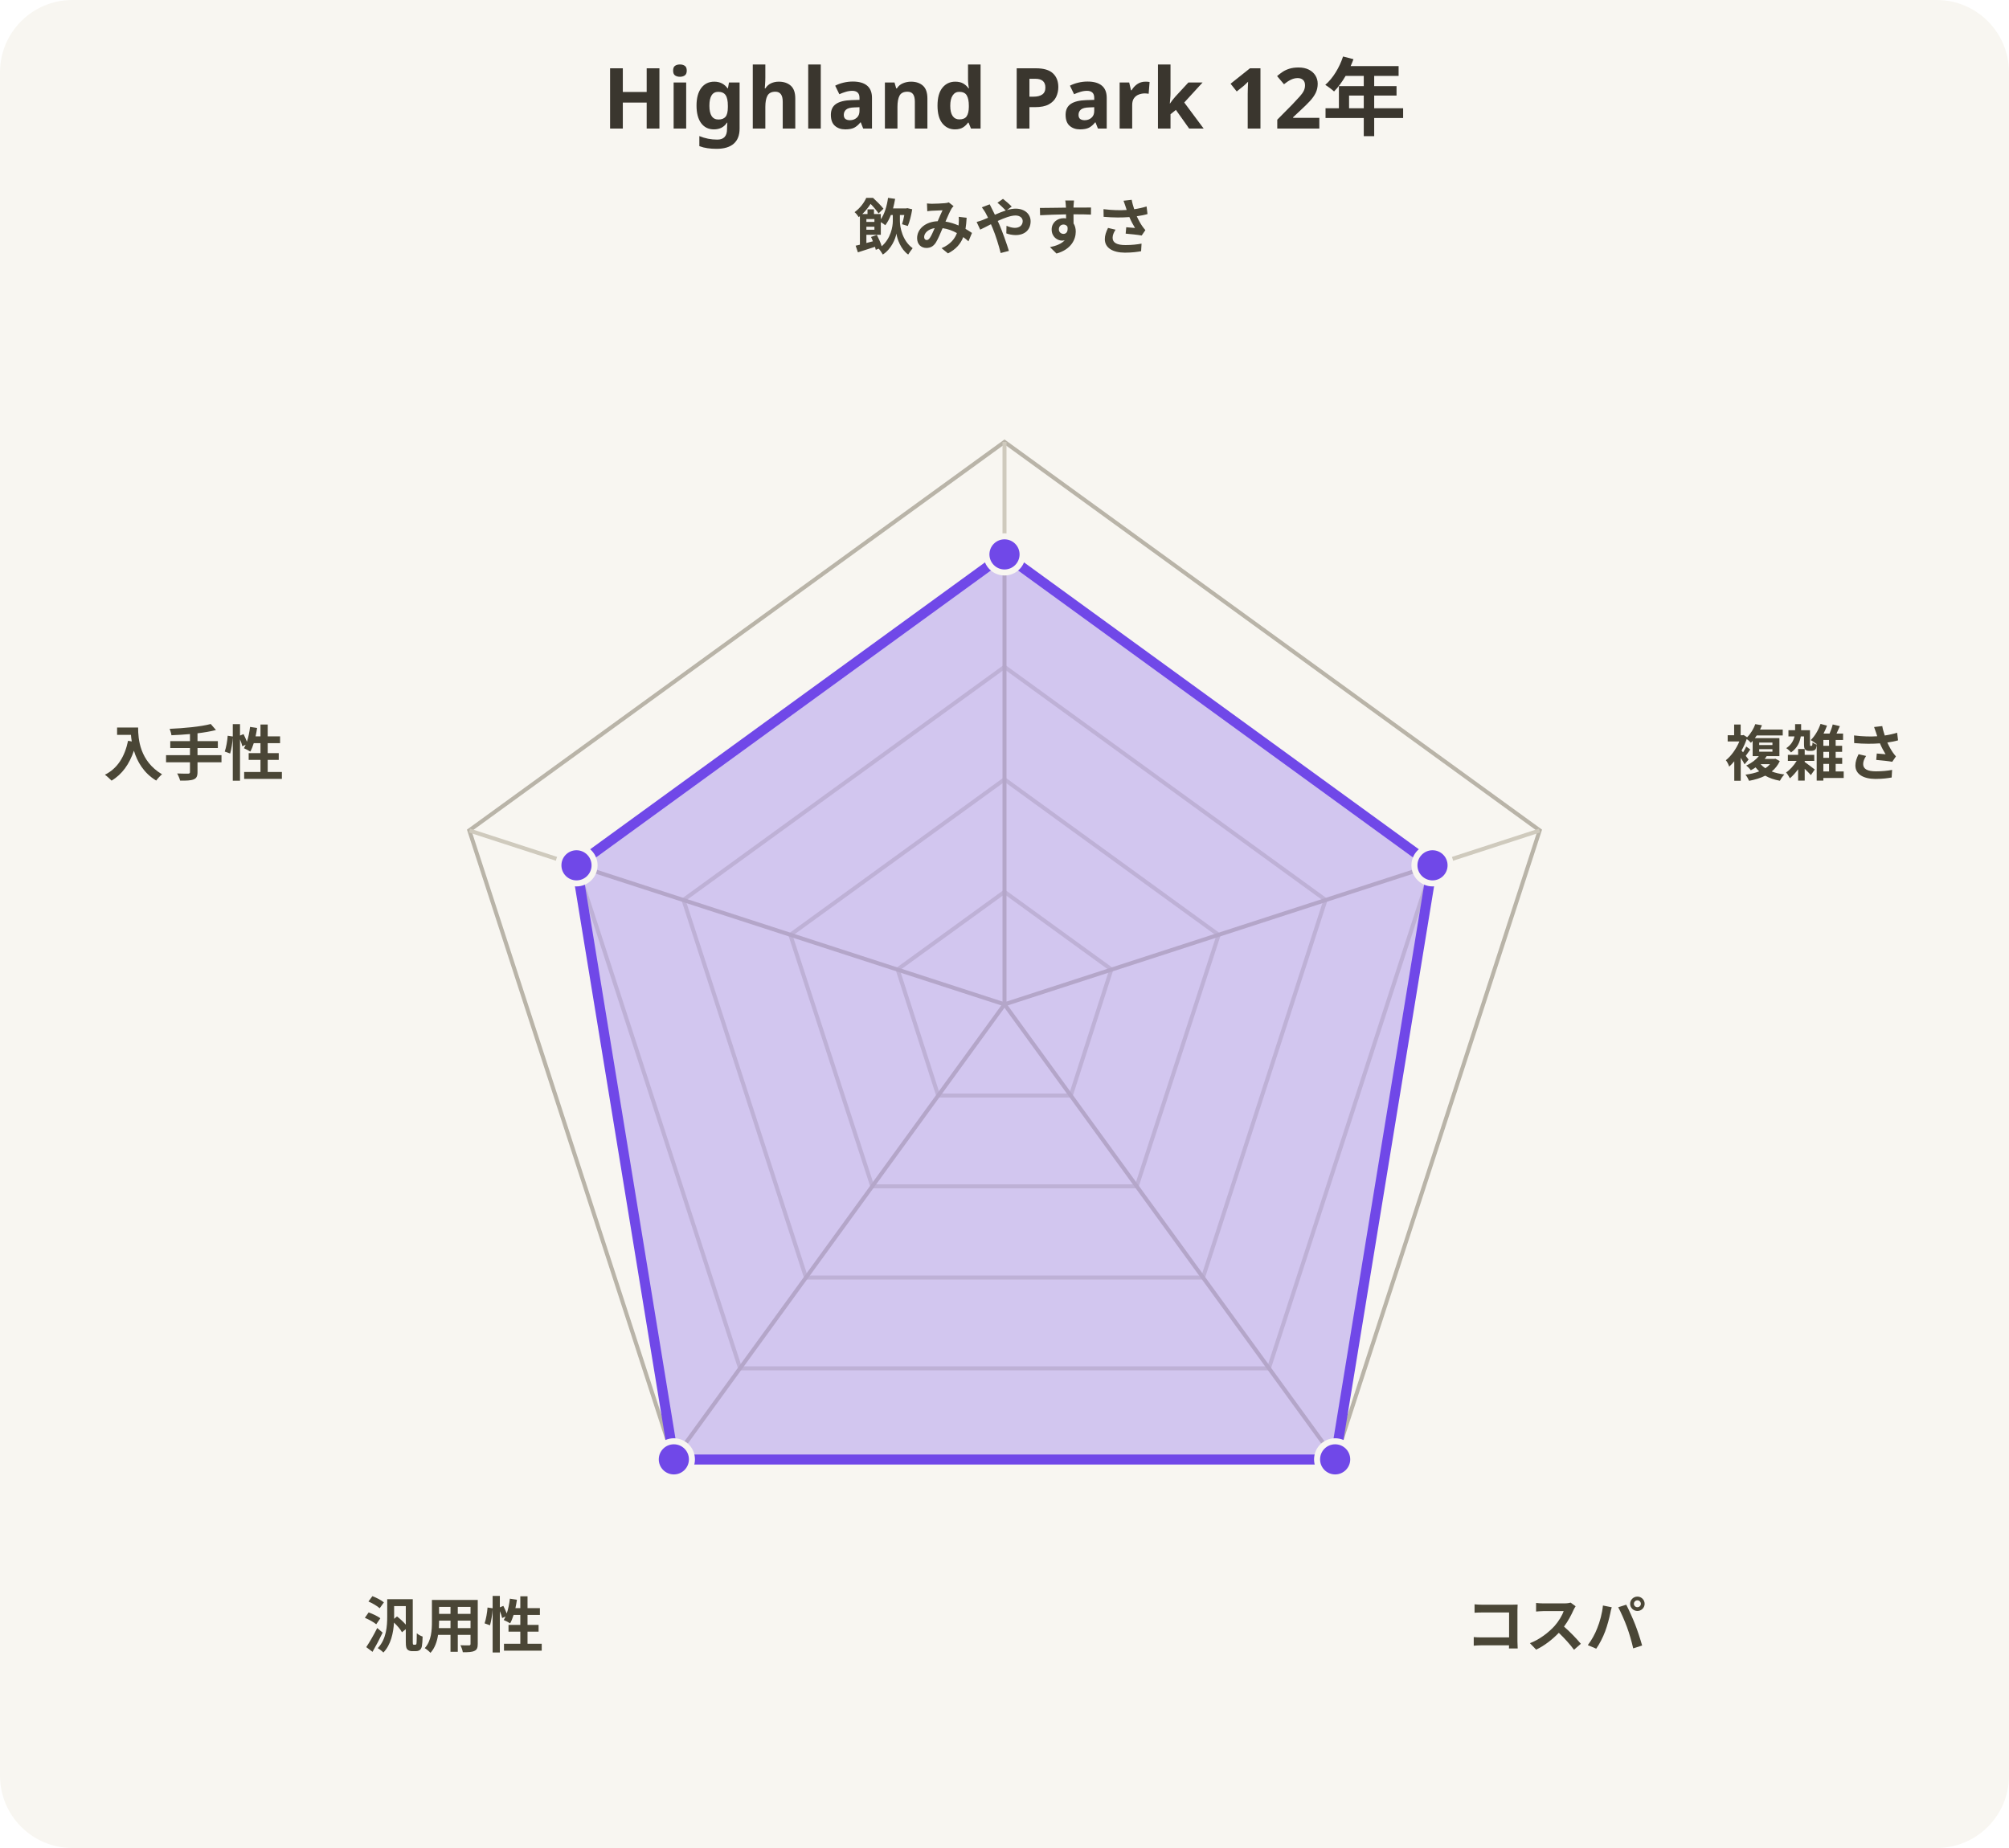
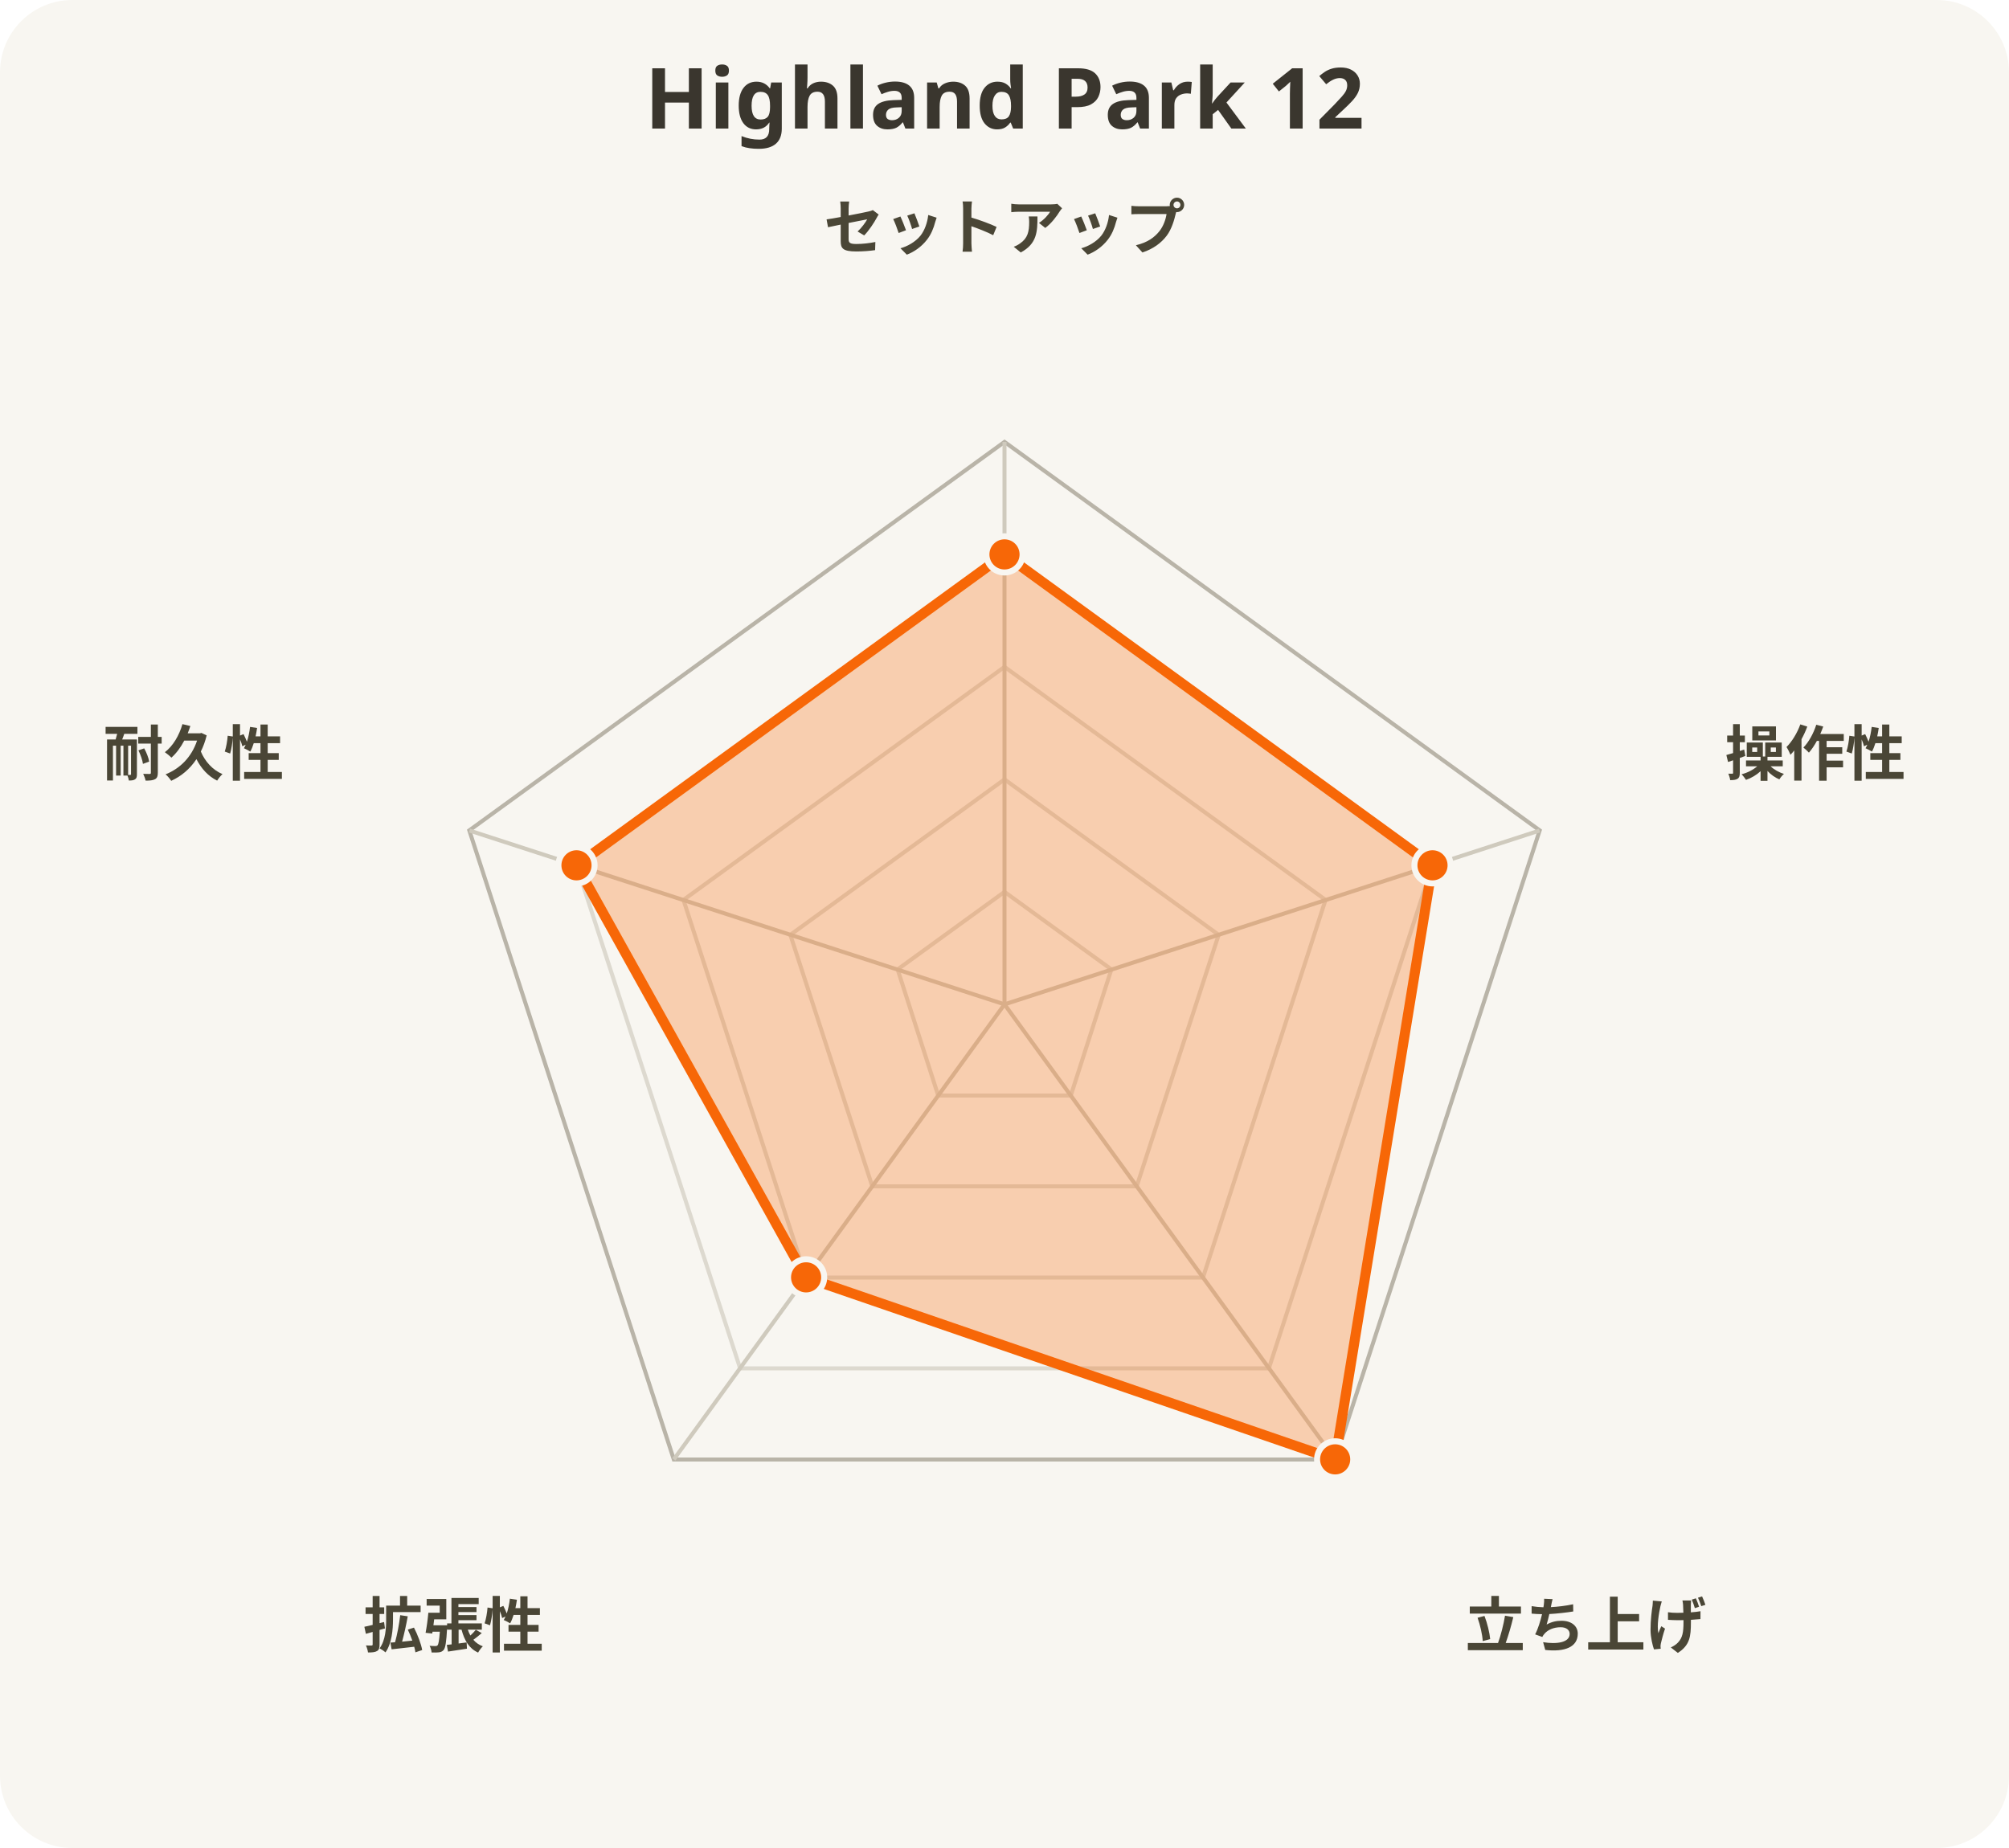
<svg xmlns="http://www.w3.org/2000/svg" viewBox="0 0 500 460" font-family="'Hiragino Sans','Noto Sans JP',sans-serif">
  <rect x="0" y="0" width="500" height="460" rx="18" fill="#F8F6F1" />
-   <text x="250" y="32" text-anchor="middle" font-size="21" font-weight="700" fill="#3A362E">Highland Park 12年</text>
+   <text x="250" y="32" text-anchor="middle" font-size="21" font-weight="700" fill="#3A362E">Highland Park 12</text>
  <polygon points="250.0,222.0 276.6,241.3 266.5,272.7 233.5,272.7 223.4,241.3 " fill="none" stroke="#DDD9CF" stroke-width="1" />
  <polygon points="250.0,194.0 303.3,232.7 282.9,295.3 217.1,295.3 196.7,232.7 " fill="none" stroke="#DDD9CF" stroke-width="1" />
  <polygon points="250.0,166.0 329.9,224.0 299.4,318.0 200.6,318.0 170.1,224.0 " fill="none" stroke="#DDD9CF" stroke-width="1" />
  <polygon points="250.0,138.0 356.5,215.4 315.8,340.6 184.2,340.6 143.5,215.4 " fill="none" stroke="#DDD9CF" stroke-width="1" />
  <polygon points="250.0,110.0 383.2,206.7 332.3,363.3 167.7,363.3 116.8,206.7 " fill="none" stroke="#B9B4A8" stroke-width="1" />
  <line x1="250" y1="250" x2="250" y2="110" stroke="#CFCABD" stroke-width="1" />
  <line x1="250" y1="250" x2="383.154" y2="206.74" stroke="#CFCABD" stroke-width="1" />
  <line x1="250" y1="250" x2="332.292" y2="363.26" stroke="#CFCABD" stroke-width="1" />
  <line x1="250" y1="250" x2="167.708" y2="363.26" stroke="#CFCABD" stroke-width="1" />
  <line x1="250" y1="250" x2="116.846" y2="206.74" stroke="#CFCABD" stroke-width="1" />
-   <text x="250" y="62" text-anchor="middle" font-size="15" font-weight="600" fill="#4A4636">飲みやすさ</text>
-   <text x="429.296" y="192.998" text-anchor="start" font-size="15" font-weight="600" fill="#4A4636">複雑さ</text>
-   <text x="364.628" y="410.002" text-anchor="start" font-size="15" font-weight="600" fill="#4A4636">コスパ</text>
-   <text x="135.372" y="410.002" text-anchor="end" font-size="15" font-weight="600" fill="#4A4636">汎用性</text>
-   <text x="70.704" y="192.998" text-anchor="end" font-size="15" font-weight="600" fill="#4A4636">入手性</text>
-   <polygon points="250.0,138.0 356.5,215.4 332.3,363.3 167.7,363.3 143.5,215.4 " fill="#7048E8" fill-opacity="0.28" stroke="#7048E8" stroke-width="2.5" stroke-linejoin="round" />
-   <circle cx="250" cy="138" r="4.5" fill="#7048E8" stroke="#F8F6F1" stroke-width="1.5" />
-   <circle cx="356.523" cy="215.392" r="4.5" fill="#7048E8" stroke="#F8F6F1" stroke-width="1.5" />
-   <circle cx="332.292" cy="363.26" r="4.5" fill="#7048E8" stroke="#F8F6F1" stroke-width="1.5" />
-   <circle cx="167.708" cy="363.26" r="4.5" fill="#7048E8" stroke="#F8F6F1" stroke-width="1.5" />
-   <circle cx="143.477" cy="215.392" r="4.5" fill="#7048E8" stroke="#F8F6F1" stroke-width="1.5" />
+   <text x="250" y="62" text-anchor="middle" font-size="15" font-weight="600" fill="#4A4636">セットアップ</text>
+   <text x="429.296" y="192.998" text-anchor="start" font-size="15" font-weight="600" fill="#4A4636">操作性</text>
+   <text x="364.628" y="410.002" text-anchor="start" font-size="15" font-weight="600" fill="#4A4636">立ち上げ</text>
+   <text x="135.372" y="410.002" text-anchor="end" font-size="15" font-weight="600" fill="#4A4636">拡張性</text>
+   <text x="70.704" y="192.998" text-anchor="end" font-size="15" font-weight="600" fill="#4A4636">耐久性</text>
+   <polygon points="250.0,138.0 356.5,215.4 332.3,363.3 200.6,318.0 143.5,215.4" fill="#F76707" fill-opacity="0.28" stroke="#F76707" stroke-width="2.5" stroke-linejoin="round" />
+   <circle cx="250" cy="138" r="4.5" fill="#F76707" stroke="#F8F6F1" stroke-width="1.5" />
+   <circle cx="356.523" cy="215.392" r="4.5" fill="#F76707" stroke="#F8F6F1" stroke-width="1.5" />
+   <circle cx="332.292" cy="363.26" r="4.5" fill="#F76707" stroke="#F8F6F1" stroke-width="1.5" />
+   <circle cx="200.625" cy="317.956" r="4.5" fill="#F76707" stroke="#F8F6F1" stroke-width="1.5" />
+   <circle cx="143.477" cy="215.392" r="4.5" fill="#F76707" stroke="#F8F6F1" stroke-width="1.5" />
</svg>
